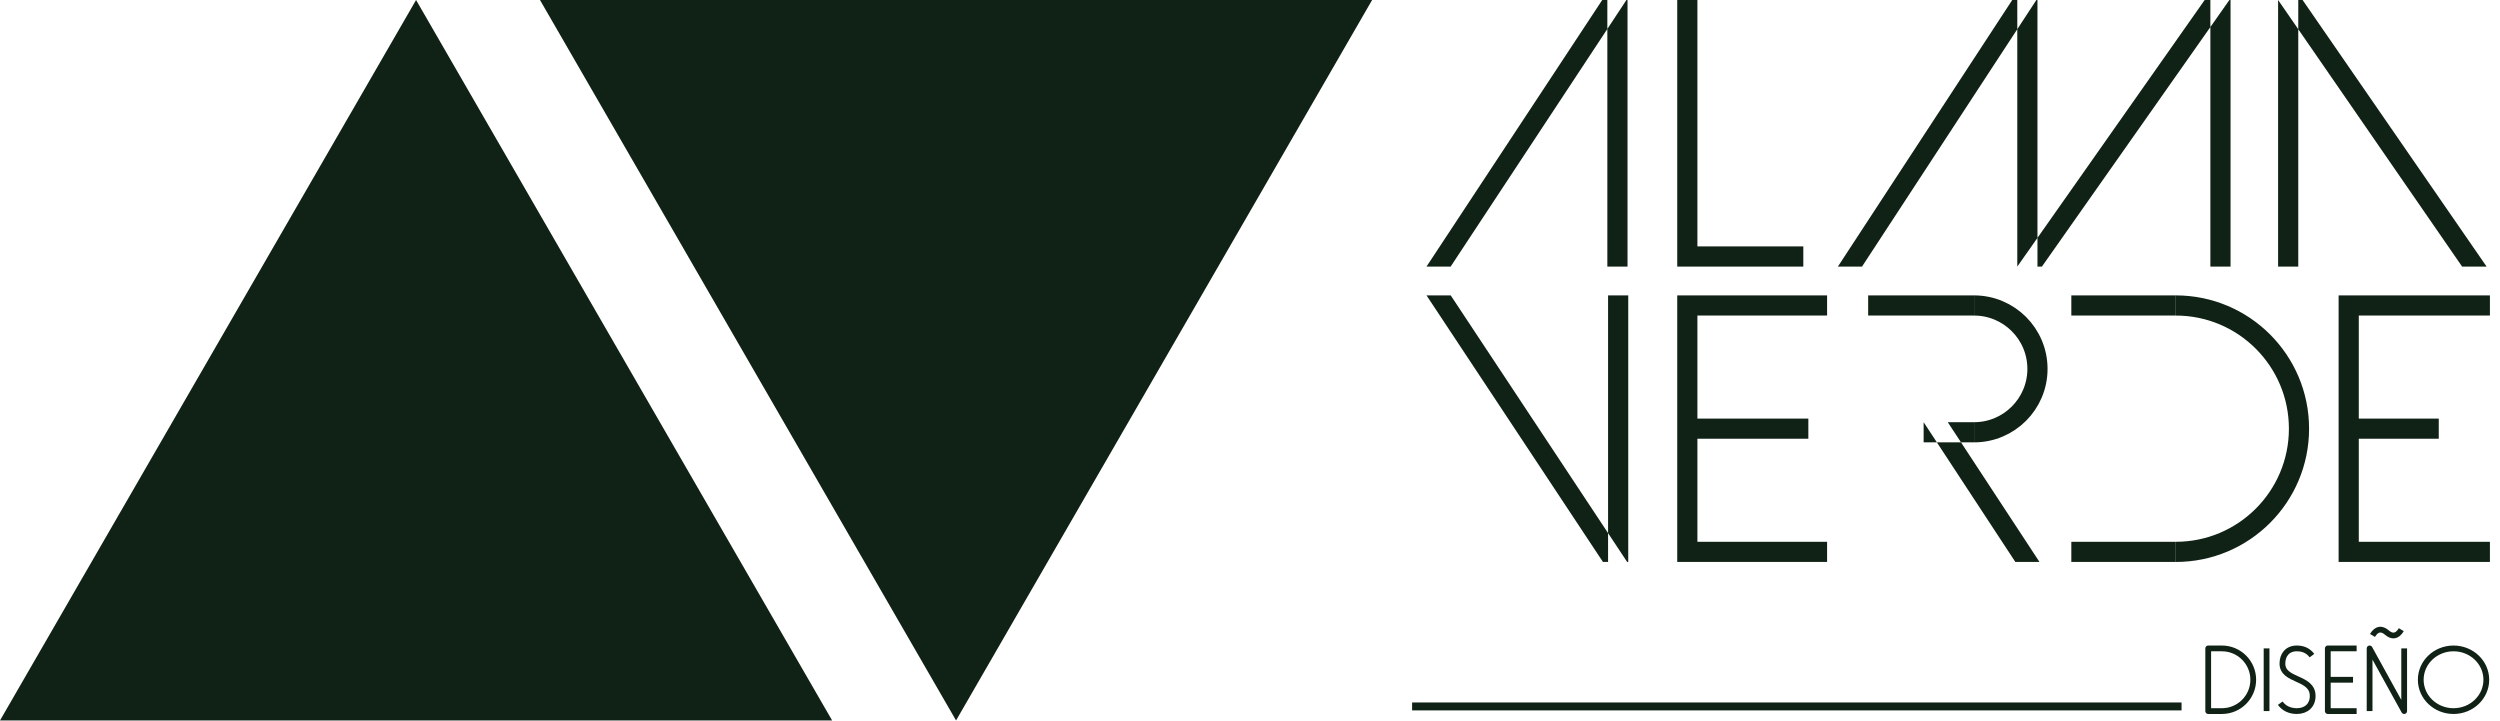
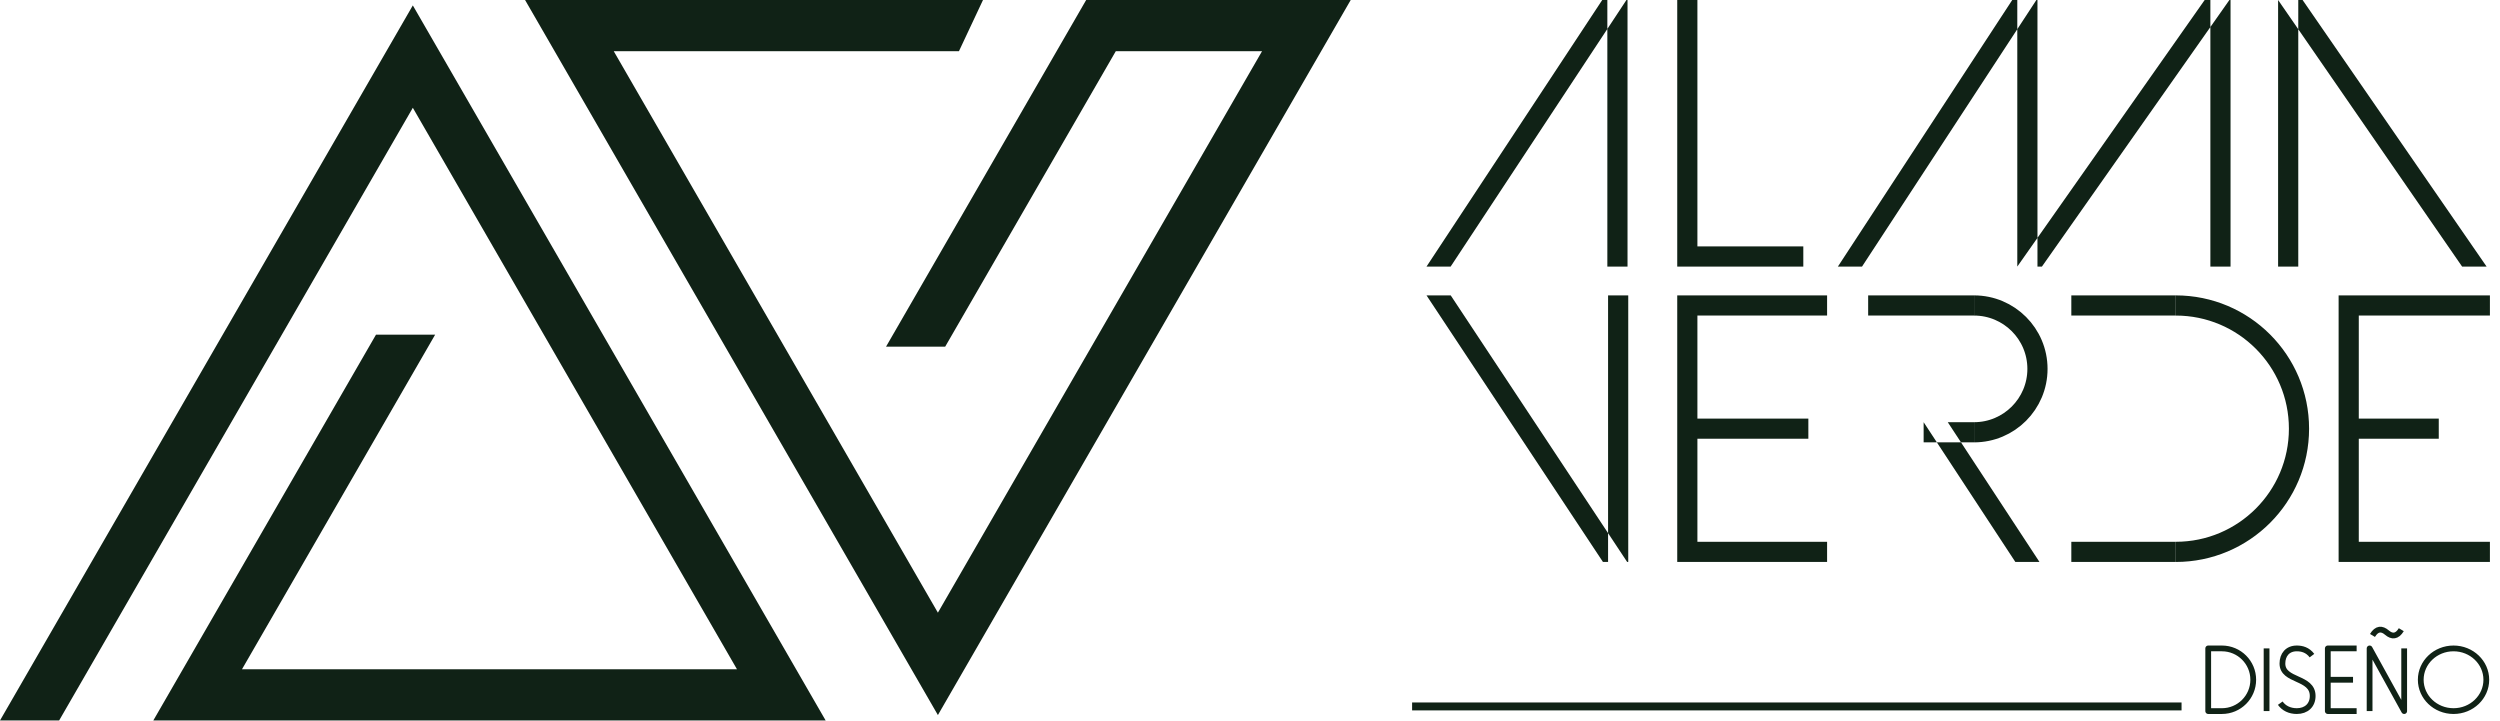
<svg xmlns="http://www.w3.org/2000/svg" viewBox="0 0 347 100" fill="none">
-   <path fill="#102216" d="M0 100H115.5L57.75 0ZM74.95 0H190.45L132.7 100ZM198 37H201.35L225.75 0H222.39ZM223.1 0H225.9V37H223.1ZM232.8 0H235.6V37H232.8ZM232.8 34.2H250.3V37H232.8ZM255.1 37H258.45L282.65 0H279.3ZM280 0H282.8V37H280ZM280 37H283.42L309.44 0H306.01ZM306.8 0H309.6V37H306.8ZM316.2 0H319V37H316.2ZM341.74 37H345.14L319.6 0H316.2ZM222.49 78H225.85L201.36 41H198ZM223.2 41H226V78H223.2ZM232.8 41H235.6V78H232.8ZM232.8 41H253.6V43.8H232.8ZM232.8 58.1H251V60.9H232.8ZM232.8 75.2H253.6V78H232.8ZM259.3 41H274V43.8H259.3ZM267 58.6H274V61.4H267ZM279.73 78H283.08L270.35 58.6H267ZM287.5 41H302V43.8H287.5ZM287.5 75.2H302V78H287.5ZM324.6 41H327.4V78H324.6ZM324.6 41H345.6V43.8H324.6ZM324.6 58.1H338.5V60.9H324.6ZM324.6 75.2H345.6V78H324.6ZM196 97.5H302.8V98.6H196Z" />
+   <path fill="#102216" d="M0 100L57.3 0.75L114.6 100L21.28 100L52.19 46.45L60.4 46.45L33.59 92.89L102.29 92.89L57.3 14.96L8.21 100ZM72.88 0L136.44 0L133.1 7.11L85.19 7.11L130.18 85.04L175.17 7.11L154.87 7.11L131.19 48.12L122.98 48.12L150.76 0L187.48 0L130.18 99.25ZM198 37H201.35L225.75 0H222.39ZM223.1 0H225.9V37H223.1ZM232.8 0H235.6V37H232.8ZM232.8 34.2H250.3V37H232.8ZM255.1 37H258.45L282.65 0H279.3ZM280 0H282.8V37H280ZM280 37H283.42L309.44 0H306.01ZM306.8 0H309.6V37H306.8ZM316.2 0H319V37H316.2ZM341.74 37H345.14L319.6 0H316.2ZM222.49 78H225.85L201.36 41H198ZM223.2 41H226V78H223.2ZM232.8 41H235.6V78H232.8ZM232.8 41H253.6V43.8H232.8ZM232.8 58.1H251V60.9H232.8ZM232.8 75.2H253.6V78H232.8ZM259.3 41H274V43.8H259.3ZM267 58.6H274V61.4H267ZM279.73 78H283.08L270.35 58.6H267ZM287.5 41H302V43.8H287.5ZM287.5 75.2H302V78H287.5ZM324.6 41H327.4V78H324.6ZM324.6 41H345.6V43.8H324.6ZM324.6 58.1H338.5V60.9H324.6ZM324.6 75.2H345.6V78H324.6ZM196 97.5H302.8V98.6H196Z" />
  <path stroke="#102216" stroke-width="2.8" d="M274 42.4A8.8 8.8 0 0 1 274 60M302 42.4A17.1 17.1 0 0 1 302 76.6" />
  <path stroke="#102216" stroke-width="0.8" stroke-linejoin="round" d="M306.5 90V98.7H308.4A4.35 4.35 0 0 0 308.4 90ZM314.6 90V98.7M320.9 91C320.3 90.2 319.5 90 318.8 90C317.5 90 316.8 90.9 316.8 92.1C316.8 94.6 321 93.9 321 96.6C321 97.9 320.1 98.7 318.8 98.7C317.8 98.7 317 98.3 316.5 97.6M327.1 90H323.1V98.7H327.1M323.1 94.35H326.6M328.9 98.7V90L333.7 98.7V90M329.3 88.2C329.9 87.2 330.6 87.2 331.3 87.8C332 88.4 332.7 88.4 333.3 87.4M345.1 94.35A4.55 4.35 0 1 1 336 94.35A4.55 4.35 0 1 1 345.1 94.35" />
</svg>
